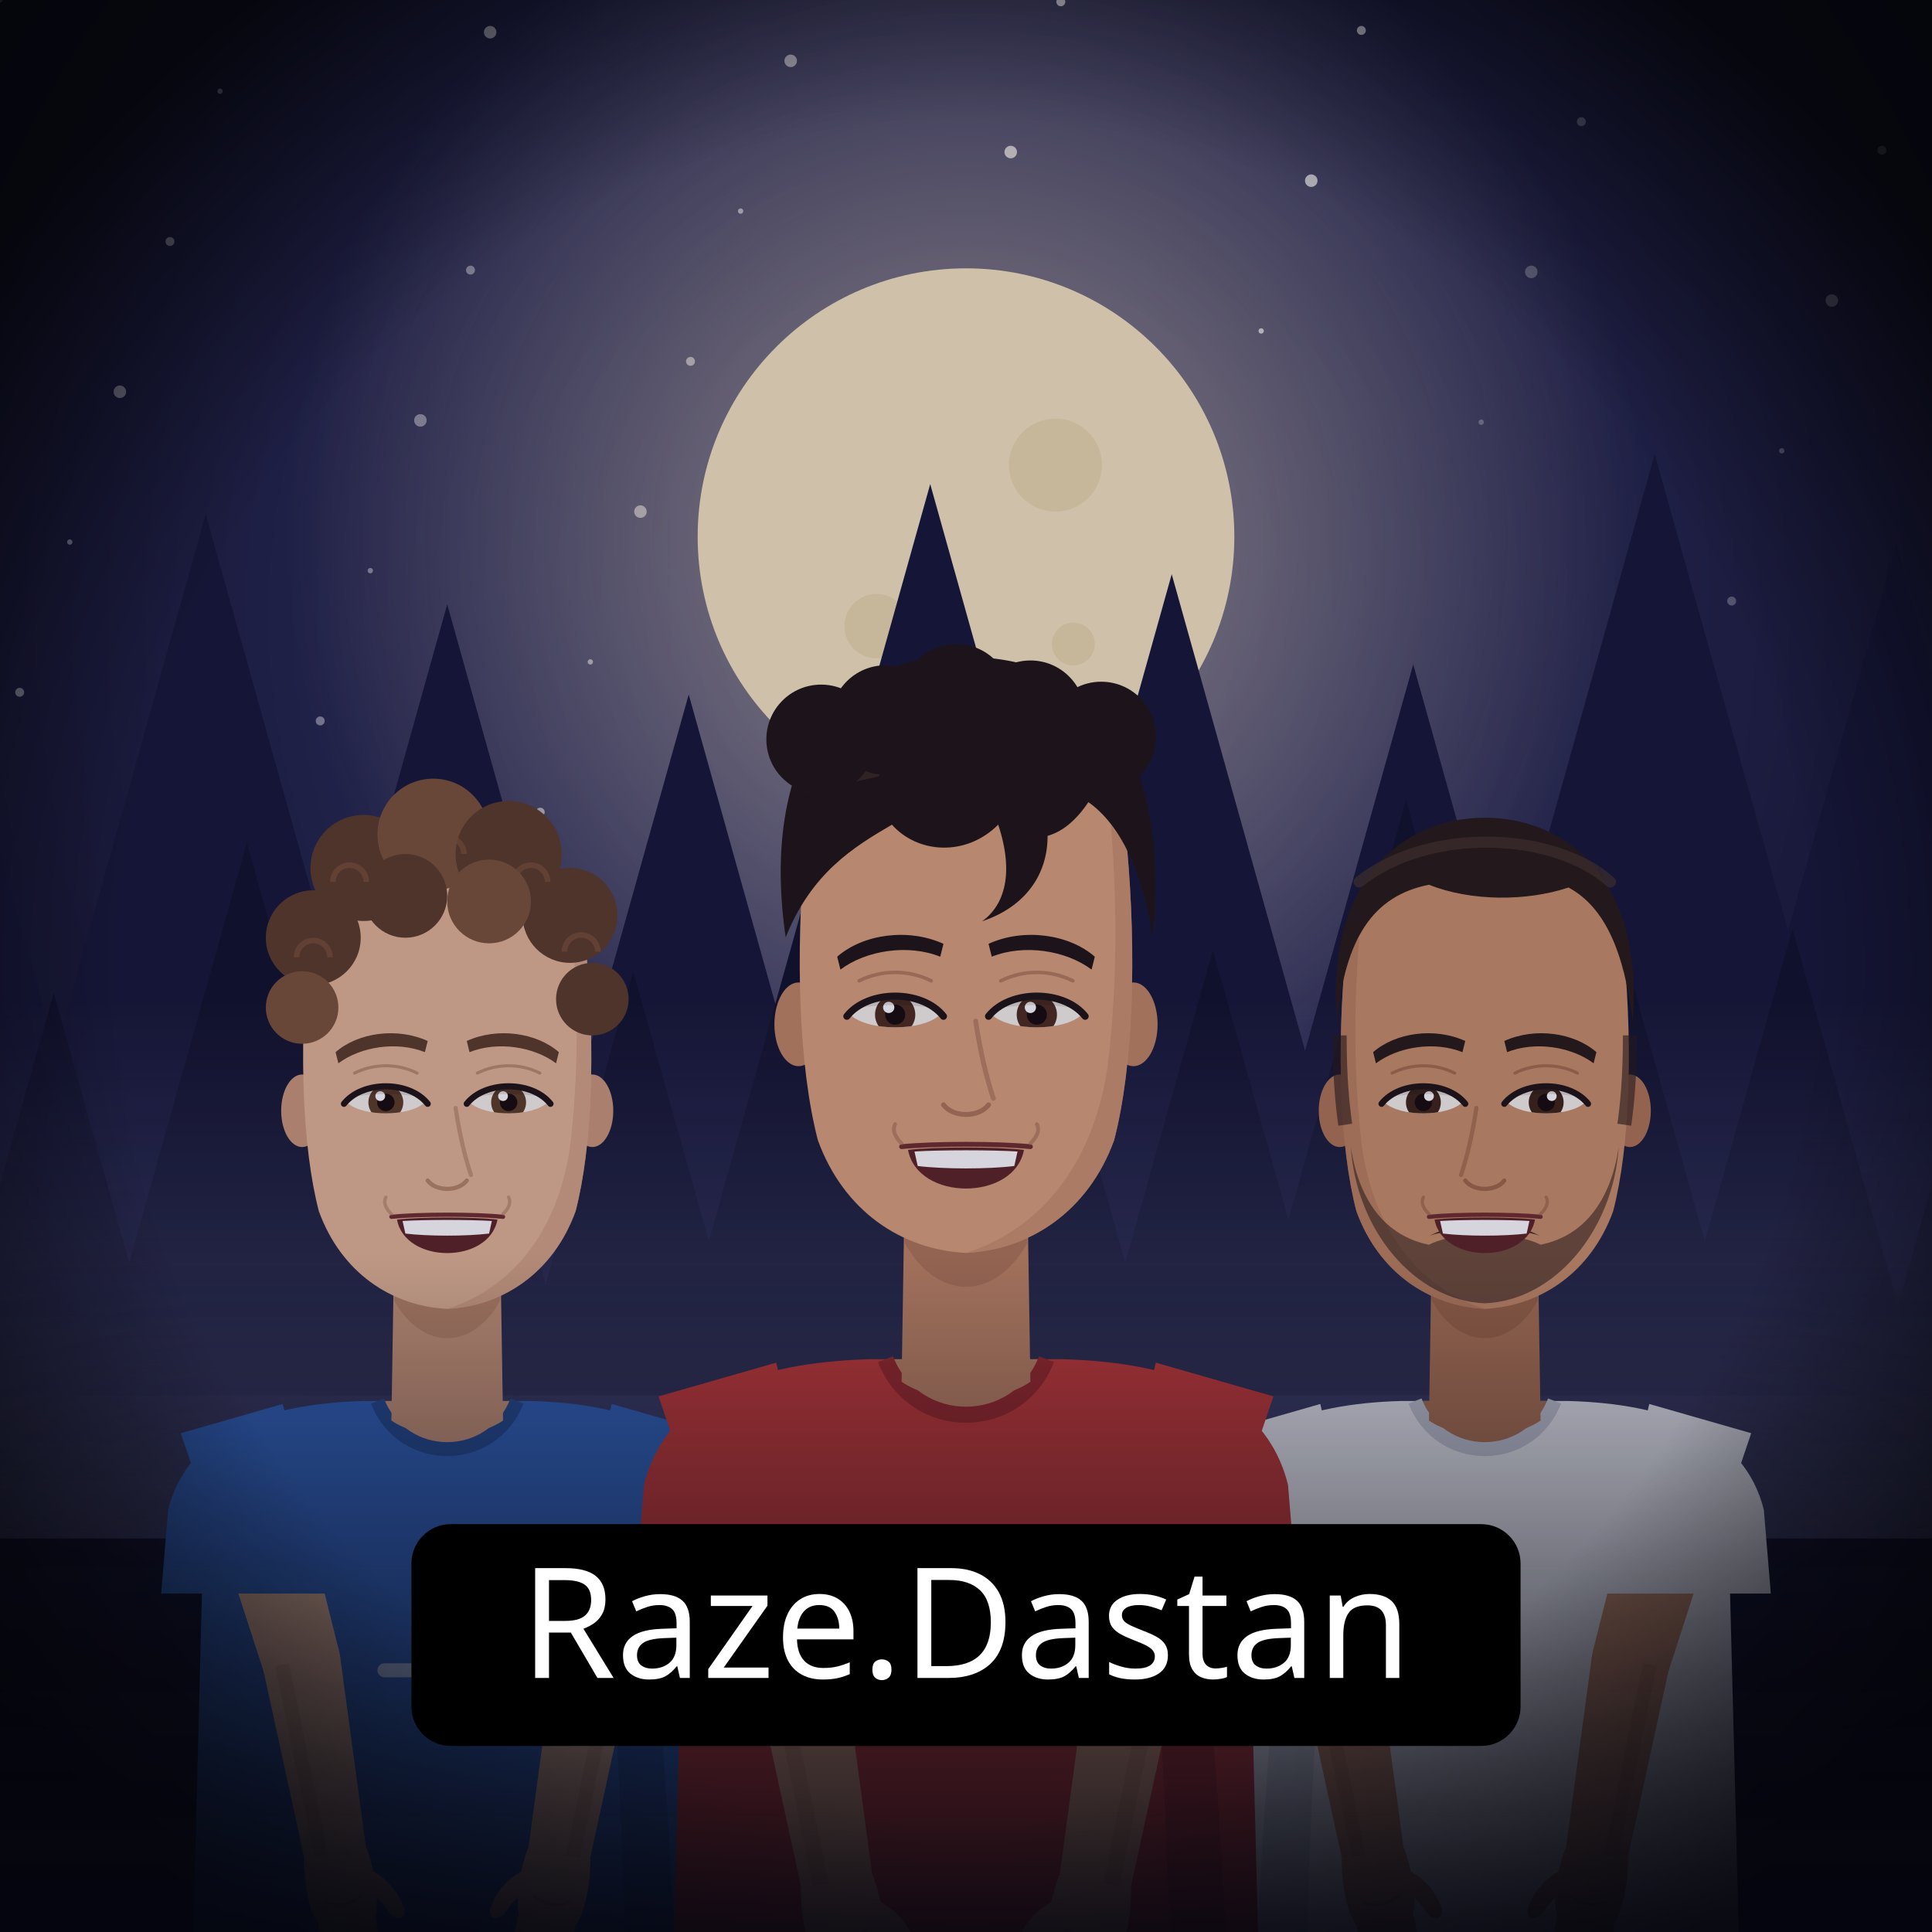
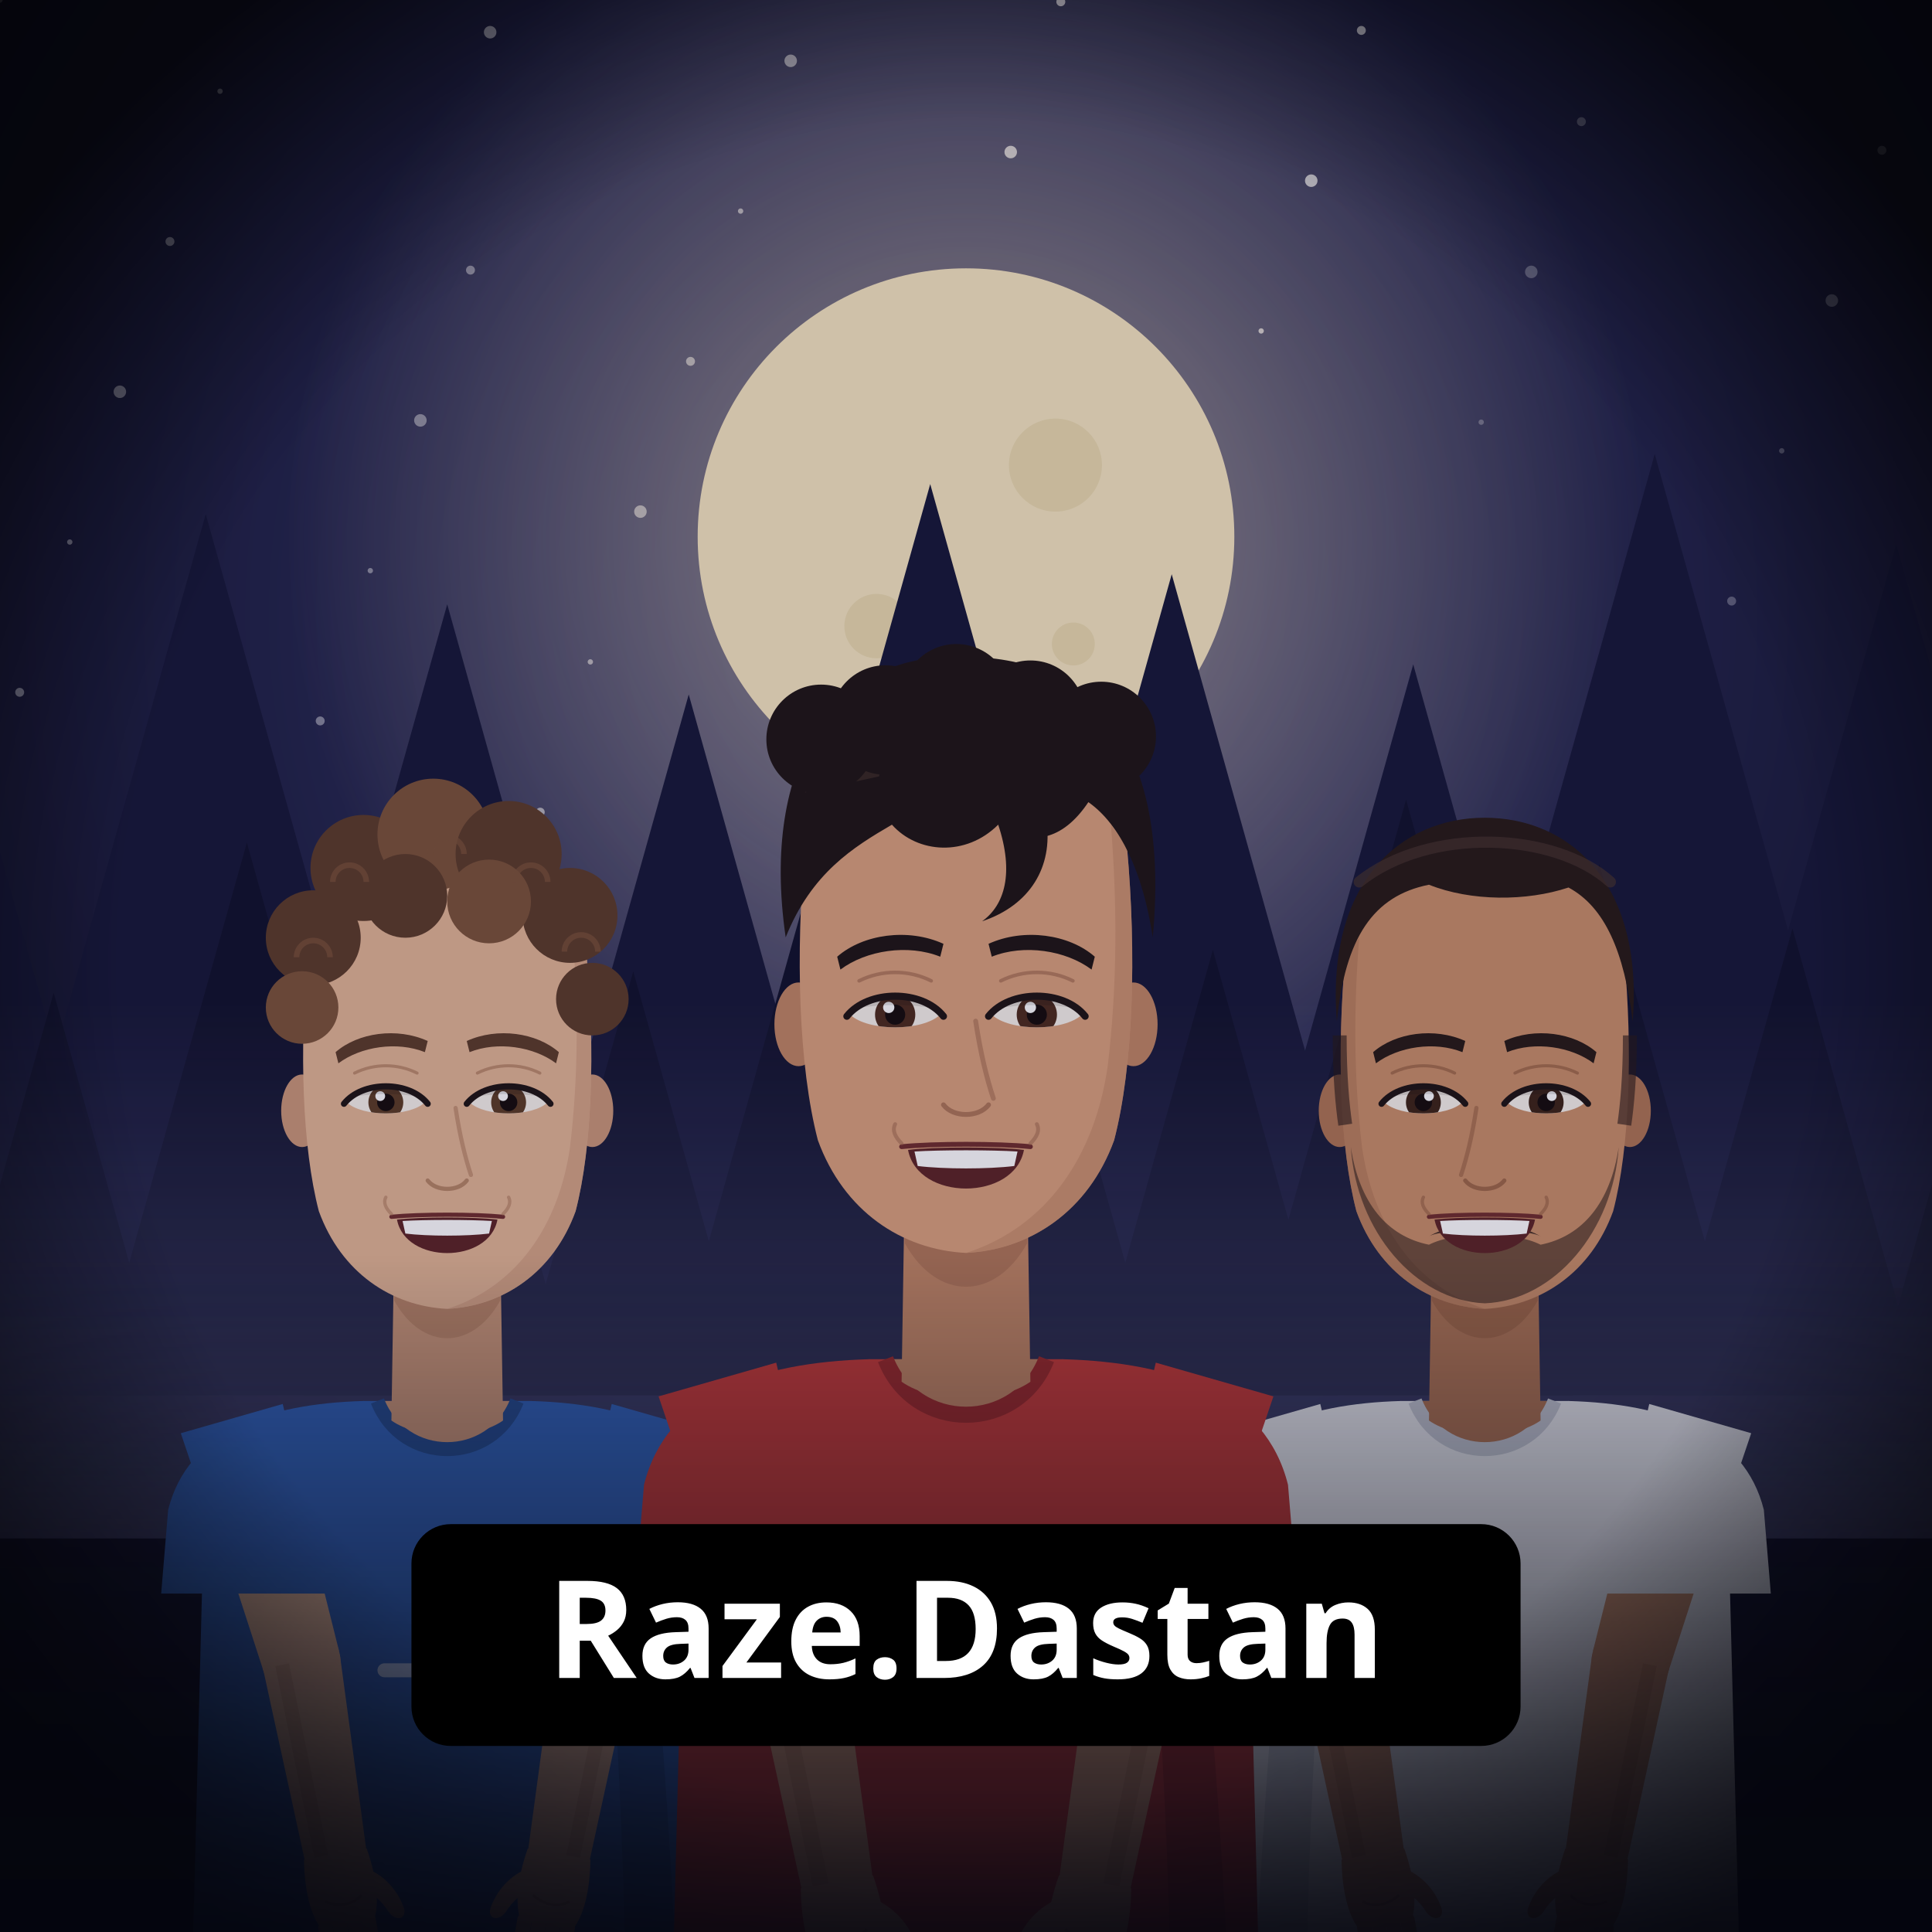
<svg xmlns="http://www.w3.org/2000/svg" viewBox="0 0 1080 1080" width="1080" height="1080">
  <defs>
    <radialGradient id="sky" cx="50%" cy="32%" r="75%">
      <stop offset="0" stop-color="#3a3f7a" />
      <stop offset="0.55" stop-color="#1b1d3e" />
      <stop offset="1" stop-color="#0a0b1a" />
    </radialGradient>
    <radialGradient id="moonGlow" cx="540" cy="300" r="380" gradientUnits="userSpaceOnUse">
      <stop offset="0" stop-color="#ffe9b0" stop-opacity="0.55" />
      <stop offset="1" stop-color="#ffe9b0" stop-opacity="0" />
    </radialGradient>
    <radialGradient id="vig" cx="50%" cy="50%" r="62%">
      <stop offset="0.7" stop-color="#000" stop-opacity="0" />
      <stop offset="1" stop-color="#000" stop-opacity="0.75" />
    </radialGradient>
    <linearGradient id="fog" x1="0" y1="0" x2="0" y2="1">
      <stop offset="0" stop-color="#8a90c8" stop-opacity="0" />
      <stop offset="1" stop-color="#8a90c8" stop-opacity="0.35" />
    </linearGradient>
    <linearGradient id="gold" x1="0" y1="0" x2="0" y2="1">
      <stop offset="0" stop-color="#ffe7a3" />
      <stop offset="1" stop-color="#d9a441" />
    </linearGradient>
    <clipPath id="circ">
      <circle cx="540" cy="540" r="540" />
    </clipPath>
  </defs>
  <rect width="1080" height="1080" fill="url(#sky)" />
  <circle cx="0" cy="0" r="1.5" fill="#fff" opacity="0.3" />
  <circle cx="263" cy="151" r="2.5" fill="#fff" opacity="0.45" />
  <circle cx="526" cy="302" r="3.5" fill="#fff" opacity="0.6" />
  <circle cx="789" cy="453" r="1.5" fill="#fff" opacity="0.75" />
  <circle cx="1052" cy="84" r="2.5" fill="#fff" opacity="0.3" />
  <circle cx="235" cy="235" r="3.5" fill="#fff" opacity="0.45" />
  <circle cx="498" cy="386" r="1.5" fill="#fff" opacity="0.6" />
  <circle cx="761" cy="17" r="2.5" fill="#fff" opacity="0.75" />
  <circle cx="1024" cy="168" r="3.5" fill="#fff" opacity="0.3" />
  <circle cx="207" cy="319" r="1.5" fill="#fff" opacity="0.45" />
  <circle cx="470" cy="470" r="2.5" fill="#fff" opacity="0.6" />
  <circle cx="733" cy="101" r="3.5" fill="#fff" opacity="0.75" />
  <circle cx="996" cy="252" r="1.5" fill="#fff" opacity="0.3" />
  <circle cx="179" cy="403" r="2.5" fill="#fff" opacity="0.45" />
  <circle cx="442" cy="34" r="3.5" fill="#fff" opacity="0.6" />
  <circle cx="705" cy="185" r="1.5" fill="#fff" opacity="0.75" />
  <circle cx="968" cy="336" r="2.5" fill="#fff" opacity="0.3" />
  <circle cx="151" cy="487" r="3.5" fill="#fff" opacity="0.45" />
  <circle cx="414" cy="118" r="1.5" fill="#fff" opacity="0.6" />
  <circle cx="677" cy="269" r="2.5" fill="#fff" opacity="0.75" />
  <circle cx="940" cy="420" r="3.5" fill="#fff" opacity="0.3" />
  <circle cx="123" cy="51" r="1.5" fill="#fff" opacity="0.45" />
  <circle cx="386" cy="202" r="2.5" fill="#fff" opacity="0.6" />
  <circle cx="649" cy="353" r="3.5" fill="#fff" opacity="0.75" />
  <circle cx="912" cy="504" r="1.5" fill="#fff" opacity="0.3" />
  <circle cx="95" cy="135" r="2.5" fill="#fff" opacity="0.45" />
  <circle cx="358" cy="286" r="3.5" fill="#fff" opacity="0.6" />
  <circle cx="621" cy="437" r="1.5" fill="#fff" opacity="0.75" />
  <circle cx="884" cy="68" r="2.5" fill="#fff" opacity="0.3" />
  <circle cx="67" cy="219" r="3.5" fill="#fff" opacity="0.45" />
  <circle cx="330" cy="370" r="1.5" fill="#fff" opacity="0.6" />
  <circle cx="593" cy="1" r="2.5" fill="#fff" opacity="0.75" />
  <circle cx="856" cy="152" r="3.5" fill="#fff" opacity="0.3" />
  <circle cx="39" cy="303" r="1.5" fill="#fff" opacity="0.45" />
  <circle cx="302" cy="454" r="2.5" fill="#fff" opacity="0.6" />
  <circle cx="565" cy="85" r="3.5" fill="#fff" opacity="0.75" />
  <circle cx="828" cy="236" r="1.5" fill="#fff" opacity="0.3" />
  <circle cx="11" cy="387" r="2.5" fill="#fff" opacity="0.45" />
  <circle cx="274" cy="18" r="3.5" fill="#fff" opacity="0.6" />
  <circle cx="537" cy="169" r="1.5" fill="#fff" opacity="0.75" />
  <circle cx="540" cy="300" r="380" fill="url(#moonGlow)" />
  <circle cx="540" cy="300" r="150" fill="#f6e7bf" />
  <circle cx="590" cy="260" r="26" fill="#e4d2a2" opacity="0.6" />
  <circle cx="490" cy="350" r="18" fill="#e4d2a2" opacity="0.6" />
  <circle cx="600" cy="360" r="12" fill="#e4d2a2" opacity="0.6" />
  <path d="M -20,405 L -108.2,720 L 68.2,720 Z" fill="#141634" />
  <path d="M 115,287.4 L -6.128,720 L 236.128,720 Z" fill="#141634" />
  <path d="M 250,337.8 L 142.984,720 L 357.016,720 Z" fill="#141634" />
  <path d="M 385,388.2 L 292.096,720 L 477.904,720 Z" fill="#141634" />
  <path d="M 520,270.6 L 394.168,720 L 645.832,720 Z" fill="#141634" />
  <path d="M 655,321 L 543.28,720 L 766.72,720 Z" fill="#141634" />
  <path d="M 790,371.4 L 692.392,720 L 887.608,720 Z" fill="#141634" />
  <path d="M 925,253.8 L 794.464,720 L 1055.536,720 Z" fill="#141634" />
  <path d="M 1060,304.2 L 943.576,720 L 1176.424,720 Z" fill="#141634" />
  <path d="M 30,555 L -33,780 L 93,780 Z" fill="#0e1028" />
  <path d="M 138,471 L 51.48,780 L 224.52,780 Z" fill="#0e1028" />
  <path d="M 246,507 L 169.56,780 L 322.44,780 Z" fill="#0e1028" />
  <path d="M 354,543 L 287.64,780 L 420.36,780 Z" fill="#0e1028" />
  <path d="M 462,459 L 372.12,780 L 551.88,780 Z" fill="#0e1028" />
  <path d="M 570,495 L 490.2,780 L 649.8,780 Z" fill="#0e1028" />
  <path d="M 678,531 L 608.28,780 L 747.72,780 Z" fill="#0e1028" />
  <path d="M 786,447 L 692.76,780 L 879.24,780 Z" fill="#0e1028" />
  <path d="M 894,483 L 810.84,780 L 977.16,780 Z" fill="#0e1028" />
  <path d="M 1002,519 L 928.92,780 L 1075.08,780 Z" fill="#0e1028" />
  <path d="M 1110,555 L 1047,780 L 1173,780 Z" fill="#0e1028" />
  <rect y="560" width="1080" height="300" fill="url(#fog)" />
  <g transform="translate(250,610) scale(0.78,0.78)">
    <g id="b-torso">
      <path d="M -175,330 C -170,265 -125,232 -60,222 L 60,222 C 125,232 170,265 175,330 L 200,1300 L -200,1300 Z" fill="#2f63b8" />
      <path d="M -46,222 C -30,262 30,262 46,222" fill="#c99676" />
      <path d="M -50,222 C -32,268 32,268 50,222" fill="none" stroke="#234c8e" stroke-width="10" />
      <path d="M 120,250 C 150,330 160,520 170,760 L 130,760 C 128,540 120,360 100,260 Z" fill="#234c8e" opacity="0.7" />
      <g transform="translate(-10,420)" opacity="0.85">
        <rect x="-40" y="-10" width="100" height="10" rx="5" fill="#fff" opacity="0.7" />
      </g>
    </g>
    <g id="b-armLu" transform="rotate(-16 -150 250)">
      <path d="M -184,240 L -116,240 L -122,415 L -178,415 Z" fill="#e2b493" />
      <path d="M -188,234 L -112,234 L -116,320 L -184,320 Z" fill="#2f63b8" />
      <path d="M -184,314 L -116,314 L -116,322 L -184,322 Z" fill="#234c8e" />
      <g id="b-armLf" transform="rotate(6 -150 415)">
        <circle cx="-150" cy="415" r="28" fill="#e2b493" />
        <path d="M -178,415 L -122,415 L -128,565 L -172,565 Z" fill="#e2b493" />
        <path d="M -164,415 L -160,565" stroke="#a3704f" stroke-width="10" opacity="0.25" />
        <g transform="translate(-150,559) scale(0.95)">
          <g>
            <path d="M -24,-4 C -28,20 -26,40 -20,50 L 20,50 C 26,40 28,20 24,-4 Z" fill="#e2b493" />
            <rect x="-22.5" y="44" width="11" height="30" rx="5.5" fill="#e2b493" />
            <rect x="-11.5" y="44" width="11" height="38" rx="5.5" fill="#e2b493" />
            <rect x="-0.5" y="44" width="11" height="38" rx="5.5" fill="#e2b493" />
            <rect x="10.5" y="44" width="11" height="30" rx="5.5" fill="#e2b493" />
            <path d="M 20,10 C 34,18 42,32 44,46 C 44,54 36,54 32,46 C 28,36 22,30 16,26 Z" fill="#e2b493" />
            <path d="M -14,30 C -4,36 6,36 14,30" stroke="#a3704f" stroke-width="2" fill="none" opacity="0.5" />
          </g>
        </g>
      </g>
    </g>
    <g id="b-armRu" transform="rotate(16 150 250)">
      <path d="M 116,240 L 184,240 L 178,415 L 122,415 Z" fill="#e2b493" />
      <path d="M 112,234 L 188,234 L 184,320 L 116,320 Z" fill="#2f63b8" />
      <path d="M 116,314 L 184,314 L 184,322 L 116,322 Z" fill="#234c8e" />
      <g id="b-armRf" transform="rotate(-6 150 415)">
        <circle cx="150" cy="415" r="28" fill="#e2b493" />
        <path d="M 122,415 L 178,415 L 172,565 L 128,565 Z" fill="#e2b493" />
        <path d="M 164,415 L 160,565" stroke="#a3704f" stroke-width="10" opacity="0.25" />
        <g transform="translate(150,559) scale(0.95)">
          <g>
            <path d="M -24,-4 C -28,20 -26,40 -20,50 L 20,50 C 26,40 28,20 24,-4 Z" fill="#e2b493" />
            <rect x="-22.5" y="44" width="11" height="30" rx="5.5" fill="#e2b493" />
            <rect x="-11.5" y="44" width="11" height="38" rx="5.5" fill="#e2b493" />
            <rect x="-0.5" y="44" width="11" height="38" rx="5.5" fill="#e2b493" />
            <rect x="10.5" y="44" width="11" height="30" rx="5.5" fill="#e2b493" />
            <path d="M -20,10 C -34,18 -42,32 -44,46 C -44,54 -36,54 -32,46 C -28,36 -22,30 -16,26 Z" fill="#e2b493" />
            <path d="M -14,30 C -4,36 6,36 14,30" stroke="#a3704f" stroke-width="2" fill="none" opacity="0.5" />
          </g>
        </g>
      </g>
    </g>
    <g id="b-head">
      <path d="M -38,110 L -40,236 C -20,250 20,250 40,236 L 38,110 Z" fill="#c99676" />
      <path d="M -38,126 C -18,164 18,164 38,126 L 38,150 C 18,186 -18,186 -38,150 Z" fill="#a3704f" opacity="0.45" />
      <ellipse cx="-104" cy="14" rx="15" ry="26" fill="#c99676" />
      <ellipse cx="104" cy="14" rx="15" ry="26" fill="#c99676" />
      <path d="M -100,-96 C -106,-30 -104,40 -92,86 C -76,130 -40,154 0,156 C 40,154 76,130 92,86 C 104,40 106,-30 100,-96 C 94,-158 50,-180 0,-180 C -50,-180 -94,-158 -100,-96 Z" fill="#e2b493" />
      <path d="M 100,-96 C 106,-30 104,40 92,86 C 76,130 40,154 0,156 C 50,140 80,96 88,40 C 94,-10 94,-60 90,-110 Z" fill="#c99676" opacity="0.55" />
      <g id="b-face">
        <g transform="translate(-44,8)">
          <g id="b-eyeL">
            <clipPath id="b-eyeL-clip">
              <path d="M -28,0 C -16.8,-14.7 16.8,-14.7 28,0 C 16.8,10.5 -16.8,10.5 -28,0 Z" />
            </clipPath>
            <path d="M -28,0 C -16.8,-14.7 16.8,-14.7 28,0 C 16.8,10.5 -16.8,10.5 -28,0 Z" fill="#f7f1ea" />
            <g clip-path="url(#b-eyeL-clip)">
              <g id="b-eyeL-iris">
                <circle r="12.5" fill="#5a3a22" />
                <circle r="6.25" fill="#120a07" />
                <circle cx="-4" cy="-4.5" r="3.5" fill="#fff" />
              </g>
              <path d="M -28,-14 L 28,-14 L 28,-2.8 C 14,-7 -14,-7 -28,-2.8 Z" fill="#000" opacity="0.12" />
              <path id="b-eyeL-cheek" d="M -28,22.4 C -14,12.6 14,12.6 28,22.4 Z" fill="#e2b493" />
            </g>
            <path d="M -30,1 C -16.8,-15.68 16.8,-15.68 30,1" fill="none" stroke="#1b1210" stroke-width="4.4" stroke-linecap="round" />
          </g>
          <path d="M -22.4,-21 C -8.4,-28 8.4,-28 22.4,-21" fill="none" stroke="#a3704f" stroke-width="2.2" opacity="0.6" stroke-linecap="round" />
        </g>
        <g transform="translate(44,8)">
          <g id="b-eyeR">
            <clipPath id="b-eyeR-clip">
              <path d="M -28,0 C -16.8,-14.7 16.8,-14.7 28,0 C 16.8,10.5 -16.8,10.5 -28,0 Z" />
            </clipPath>
            <path d="M -28,0 C -16.8,-14.7 16.8,-14.7 28,0 C 16.8,10.5 -16.8,10.5 -28,0 Z" fill="#f7f1ea" />
            <g clip-path="url(#b-eyeR-clip)">
              <g id="b-eyeR-iris">
                <circle r="12.5" fill="#5a3a22" />
                <circle r="6.25" fill="#120a07" />
                <circle cx="-4" cy="-4.5" r="3.5" fill="#fff" />
              </g>
              <path d="M -28,-14 L 28,-14 L 28,-2.8 C 14,-7 -14,-7 -28,-2.8 Z" fill="#000" opacity="0.12" />
              <path id="b-eyeR-cheek" d="M -28,22.4 C -14,12.6 14,12.6 28,22.4 Z" fill="#e2b493" />
            </g>
            <path d="M -30,1 C -16.8,-15.68 16.8,-15.68 30,1" fill="none" stroke="#1b1210" stroke-width="4.4" stroke-linecap="round" />
          </g>
          <path d="M -22.4,-21 C -8.4,-28 8.4,-28 22.4,-21" fill="none" stroke="#a3704f" stroke-width="2.2" opacity="0.6" stroke-linecap="round" />
        </g>
        <path id="b-browL" d="M -80,-28 C -64,-42 -36,-46 -14,-36 L -16,-28 C -36,-36 -62,-32 -78,-20 Z" fill="#5a3a26" />
        <path id="b-browR" d="M 80,-28 C 64,-42 36,-46 14,-36 L 16,-28 C 36,-36 62,-32 78,-20 Z" fill="#5a3a26" />
        <path d="M 6,12 C 9,32 13,48 17,60" fill="none" stroke="#a3704f" stroke-width="3" stroke-linecap="round" opacity="0.5" />
        <path d="M -14,64 C -8,72 8,72 14,64" fill="none" stroke="#a3704f" stroke-width="3" stroke-linecap="round" opacity="0.7" />
        <path d="M -36,92 C -20,90 20,90 36,92 C 30,124 -30,124 -36,92 Z" fill="#5a2222" />
        <path d="M -32,93 C -16,92 16,92 32,93 L 30,102 C 14,104 -14,104 -30,102 Z" fill="#fff" />
        <path d="M -40,90 C -20,88 20,88 40,90" fill="none" stroke="#6e2c2a" stroke-width="3" stroke-linecap="round" />
        <path d="M -40,88 C -44,84 -46,80 -44,76 M 40,88 C 44,84 46,80 44,76" stroke="#a3704f" stroke-width="2.4" fill="none" opacity="0.5" stroke-linecap="round" />
      </g>
      <g id="b-hairF">
        <circle cx="-96" cy="-110" r="34" fill="#5a3a26" />
        <circle cx="-60" cy="-160" r="38" fill="#5a3a26" />
        <circle cx="-10" cy="-184" r="40" fill="#7a5236" />
        <circle cx="44" cy="-170" r="38" fill="#5a3a26" />
        <circle cx="88" cy="-126" r="34" fill="#5a3a26" />
        <circle cx="-104" cy="-60" r="26" fill="#7a5236" />
        <circle cx="104" cy="-66" r="26" fill="#5a3a26" />
        <circle cx="-30" cy="-140" r="30" fill="#5a3a26" />
        <circle cx="30" cy="-136" r="30" fill="#7a5236" />
        <path d="M -82,-150 a 12,12 0 1,1 24,0" stroke="#7a5236" stroke-width="4" fill="none" opacity="0.7" />
        <path d="M -12,-170 a 12,12 0 1,1 24,0" stroke="#7a5236" stroke-width="4" fill="none" opacity="0.7" />
        <path d="M 48,-150 a 12,12 0 1,1 24,0" stroke="#7a5236" stroke-width="4" fill="none" opacity="0.7" />
        <path d="M -108,-96 a 12,12 0 1,1 24,0" stroke="#7a5236" stroke-width="4" fill="none" opacity="0.7" />
        <path d="M 84,-100 a 12,12 0 1,1 24,0" stroke="#7a5236" stroke-width="4" fill="none" opacity="0.7" />
      </g>
    </g>
    <path d="M -60,222 C -130,224 -186,244 -200,300 L -205,360 L -60,360 Z" fill="#2f63b8" />
    <path d="M 60,222 C 130,224 186,244 200,300 L 205,360 L 60,360 Z" fill="#2f63b8" />
  </g>
  <g transform="translate(830,610) scale(-0.78,0.78)">
    <g id="w-torso">
      <path d="M -175,330 C -170,265 -125,232 -60,222 L 60,222 C 125,232 170,265 175,330 L 200,1300 L -200,1300 Z" fill="#eceef2" />
      <path d="M -46,222 C -30,262 30,262 46,222" fill="#ad7452" />
      <path d="M -50,222 C -32,268 32,268 50,222" fill="none" stroke="#c6cbd4" stroke-width="10" />
      <path d="M 120,250 C 150,330 160,520 170,760 L 130,760 C 128,540 120,360 100,260 Z" fill="#c6cbd4" opacity="0.7" />
    </g>
    <g id="w-armLu" transform="rotate(-16 -150 250)">
      <path d="M -184,240 L -116,240 L -122,415 L -178,415 Z" fill="#c88d66" />
      <path d="M -188,234 L -112,234 L -116,320 L -184,320 Z" fill="#eceef2" />
      <path d="M -184,314 L -116,314 L -116,322 L -184,322 Z" fill="#c6cbd4" />
      <g id="w-armLf" transform="rotate(6 -150 415)">
        <circle cx="-150" cy="415" r="28" fill="#c88d66" />
        <path d="M -178,415 L -122,415 L -128,565 L -172,565 Z" fill="#c88d66" />
        <path d="M -164,415 L -160,565" stroke="#8a5638" stroke-width="10" opacity="0.25" />
        <g transform="translate(-150,559) scale(0.95)">
          <g>
            <path d="M -24,-4 C -28,20 -26,40 -20,50 L 20,50 C 26,40 28,20 24,-4 Z" fill="#c88d66" />
            <rect x="-22.5" y="44" width="11" height="30" rx="5.5" fill="#c88d66" />
            <rect x="-11.5" y="44" width="11" height="38" rx="5.5" fill="#c88d66" />
            <rect x="-0.5" y="44" width="11" height="38" rx="5.5" fill="#c88d66" />
            <rect x="10.5" y="44" width="11" height="30" rx="5.5" fill="#c88d66" />
            <path d="M 20,10 C 34,18 42,32 44,46 C 44,54 36,54 32,46 C 28,36 22,30 16,26 Z" fill="#c88d66" />
            <path d="M -14,30 C -4,36 6,36 14,30" stroke="#8a5638" stroke-width="2" fill="none" opacity="0.5" />
          </g>
        </g>
      </g>
    </g>
    <g id="w-armRu" transform="rotate(16 150 250)">
      <path d="M 116,240 L 184,240 L 178,415 L 122,415 Z" fill="#c88d66" />
      <path d="M 112,234 L 188,234 L 184,320 L 116,320 Z" fill="#eceef2" />
      <path d="M 116,314 L 184,314 L 184,322 L 116,322 Z" fill="#c6cbd4" />
      <g id="w-armRf" transform="rotate(-6 150 415)">
        <circle cx="150" cy="415" r="28" fill="#c88d66" />
        <path d="M 122,415 L 178,415 L 172,565 L 128,565 Z" fill="#c88d66" />
        <path d="M 164,415 L 160,565" stroke="#8a5638" stroke-width="10" opacity="0.25" />
        <g transform="translate(150,559) scale(0.95)">
          <g>
            <path d="M -24,-4 C -28,20 -26,40 -20,50 L 20,50 C 26,40 28,20 24,-4 Z" fill="#c88d66" />
            <rect x="-22.5" y="44" width="11" height="30" rx="5.5" fill="#c88d66" />
            <rect x="-11.5" y="44" width="11" height="38" rx="5.5" fill="#c88d66" />
            <rect x="-0.5" y="44" width="11" height="38" rx="5.5" fill="#c88d66" />
            <rect x="10.5" y="44" width="11" height="30" rx="5.5" fill="#c88d66" />
            <path d="M -20,10 C -34,18 -42,32 -44,46 C -44,54 -36,54 -32,46 C -28,36 -22,30 -16,26 Z" fill="#c88d66" />
            <path d="M -14,30 C -4,36 6,36 14,30" stroke="#8a5638" stroke-width="2" fill="none" opacity="0.5" />
          </g>
        </g>
      </g>
    </g>
    <g id="w-head">
      <path d="M -38,110 L -40,236 C -20,250 20,250 40,236 L 38,110 Z" fill="#ad7452" />
      <path d="M -38,126 C -18,164 18,164 38,126 L 38,150 C 18,186 -18,186 -38,150 Z" fill="#8a5638" opacity="0.45" />
      <ellipse cx="-104" cy="14" rx="15" ry="26" fill="#ad7452" />
      <ellipse cx="104" cy="14" rx="15" ry="26" fill="#ad7452" />
      <path d="M -100,-96 C -106,-30 -104,40 -92,86 C -76,130 -40,154 0,156 C 40,154 76,130 92,86 C 104,40 106,-30 100,-96 C 94,-158 50,-180 0,-180 C -50,-180 -94,-158 -100,-96 Z" fill="#c88d66" />
      <path d="M 100,-96 C 106,-30 104,40 92,86 C 76,130 40,154 0,156 C 50,140 80,96 88,40 C 94,-10 94,-60 90,-110 Z" fill="#ad7452" opacity="0.55" />
      <path d="M -96,40 C -92,100 -50,150 0,152 C 50,150 92,100 96,40 C 90,80 70,104 40,110 C 20,100 -20,100 -40,110 C -70,104 -90,80 -96,40 Z" fill="#241812" opacity="0.55" />
      <path d="M -40,104 C -20,92 20,92 40,104 C 30,98 -30,98 -40,104 Z" fill="#241812" opacity="0.8" />
      <g id="w-face">
        <g transform="translate(-44,8)">
          <g id="w-eyeL">
            <clipPath id="w-eyeL-clip">
              <path d="M -28,0 C -16.8,-14.7 16.8,-14.7 28,0 C 16.8,10.5 -16.8,10.5 -28,0 Z" />
            </clipPath>
            <path d="M -28,0 C -16.8,-14.7 16.8,-14.7 28,0 C 16.8,10.5 -16.8,10.5 -28,0 Z" fill="#f7f1ea" />
            <g clip-path="url(#w-eyeL-clip)">
              <g id="w-eyeL-iris">
                <circle r="12.5" fill="#3a2214" />
                <circle r="6.25" fill="#120a07" />
                <circle cx="-4" cy="-4.5" r="3.5" fill="#fff" />
              </g>
              <path d="M -28,-14 L 28,-14 L 28,-2.8 C 14,-7 -14,-7 -28,-2.8 Z" fill="#000" opacity="0.12" />
              <path id="w-eyeL-cheek" d="M -28,22.4 C -14,12.6 14,12.6 28,22.4 Z" fill="#c88d66" />
            </g>
            <path d="M -30,1 C -16.8,-15.68 16.8,-15.68 30,1" fill="none" stroke="#1b1210" stroke-width="4.4" stroke-linecap="round" />
          </g>
          <path d="M -22.4,-21 C -8.4,-28 8.4,-28 22.4,-21" fill="none" stroke="#8a5638" stroke-width="2.2" opacity="0.6" stroke-linecap="round" />
        </g>
        <g transform="translate(44,8)">
          <g id="w-eyeR">
            <clipPath id="w-eyeR-clip">
              <path d="M -28,0 C -16.8,-14.7 16.8,-14.7 28,0 C 16.8,10.5 -16.8,10.5 -28,0 Z" />
            </clipPath>
            <path d="M -28,0 C -16.8,-14.7 16.8,-14.7 28,0 C 16.8,10.5 -16.8,10.5 -28,0 Z" fill="#f7f1ea" />
            <g clip-path="url(#w-eyeR-clip)">
              <g id="w-eyeR-iris">
                <circle r="12.5" fill="#3a2214" />
                <circle r="6.25" fill="#120a07" />
                <circle cx="-4" cy="-4.5" r="3.5" fill="#fff" />
              </g>
              <path d="M -28,-14 L 28,-14 L 28,-2.8 C 14,-7 -14,-7 -28,-2.8 Z" fill="#000" opacity="0.12" />
              <path id="w-eyeR-cheek" d="M -28,22.4 C -14,12.6 14,12.6 28,22.4 Z" fill="#c88d66" />
            </g>
            <path d="M -30,1 C -16.8,-15.68 16.8,-15.68 30,1" fill="none" stroke="#1b1210" stroke-width="4.4" stroke-linecap="round" />
          </g>
          <path d="M -22.4,-21 C -8.4,-28 8.4,-28 22.4,-21" fill="none" stroke="#8a5638" stroke-width="2.2" opacity="0.6" stroke-linecap="round" />
        </g>
        <path id="w-browL" d="M -80,-28 C -64,-42 -36,-46 -14,-36 L -16,-28 C -36,-36 -62,-32 -78,-20 Z" fill="#241812" />
        <path id="w-browR" d="M 80,-28 C 64,-42 36,-46 14,-36 L 16,-28 C 36,-36 62,-32 78,-20 Z" fill="#241812" />
        <path d="M 6,12 C 9,32 13,48 17,60" fill="none" stroke="#8a5638" stroke-width="3" stroke-linecap="round" opacity="0.5" />
        <path d="M -14,64 C -8,72 8,72 14,64" fill="none" stroke="#8a5638" stroke-width="3" stroke-linecap="round" opacity="0.7" />
        <path d="M -36,92 C -20,90 20,90 36,92 C 30,124 -30,124 -36,92 Z" fill="#5a2222" />
        <path d="M -32,93 C -16,92 16,92 32,93 L 30,102 C 14,104 -14,104 -30,102 Z" fill="#fff" />
        <path d="M -40,90 C -20,88 20,88 40,90" fill="none" stroke="#6e2c2a" stroke-width="3" stroke-linecap="round" />
        <path d="M -40,88 C -44,84 -46,80 -44,76 M 40,88 C 44,84 46,80 44,76" stroke="#8a5638" stroke-width="2.4" fill="none" opacity="0.5" stroke-linecap="round" />
      </g>
      <g id="w-hairF">
        <path d="M -106,-50 C -114,-150 -60,-196 0,-196 C 60,-196 114,-150 106,-50 C 100,-110 80,-140 40,-148 C 10,-136 -30,-136 -60,-146 C -86,-132 -100,-100 -106,-50 Z" fill="#241812" />
        <path d="M -90,-150 C -50,-186 40,-190 90,-150" stroke="#43302a" stroke-width="8" fill="none" opacity="0.7" stroke-linecap="round" />
        <path d="M -104,-40 C -104,-10 -102,10 -100,24 M 104,-40 C 104,-10 102,10 100,24" stroke="#241812" stroke-width="10" opacity="0.6" />
      </g>
    </g>
    <path d="M -60,222 C -130,224 -186,244 -200,300 L -205,360 L -60,360 Z" fill="#eceef2" />
    <path d="M 60,222 C 130,224 186,244 200,300 L 205,360 L 60,360 Z" fill="#eceef2" />
  </g>
  <g transform="translate(540,560) scale(0.9,0.9)">
    <g id="r-torso">
      <path d="M -175,330 C -170,265 -125,232 -60,222 L 60,222 C 125,232 170,265 175,330 L 200,1300 L -200,1300 Z" fill="#c43a36" />
      <path d="M -46,222 C -30,262 30,262 46,222" fill="#c08562" />
      <path d="M -50,222 C -32,268 32,268 50,222" fill="none" stroke="#9a2a28" stroke-width="10" />
      <path d="M 120,250 C 150,330 160,520 170,760 L 130,760 C 128,540 120,360 100,260 Z" fill="#9a2a28" opacity="0.7" />
    </g>
    <g id="r-armLu" transform="rotate(-16 -150 250)">
      <path d="M -184,240 L -116,240 L -122,415 L -178,415 Z" fill="#d9a07a" />
      <path d="M -188,234 L -112,234 L -116,320 L -184,320 Z" fill="#c43a36" />
      <path d="M -184,314 L -116,314 L -116,322 L -184,322 Z" fill="#9a2a28" />
      <g id="r-armLf" transform="rotate(6 -150 415)">
        <circle cx="-150" cy="415" r="28" fill="#d9a07a" />
        <path d="M -178,415 L -122,415 L -128,565 L -172,565 Z" fill="#d9a07a" />
        <path d="M -164,415 L -160,565" stroke="#9a6246" stroke-width="10" opacity="0.25" />
        <g transform="translate(-150,559) scale(0.95)">
          <g>
            <path d="M -24,-4 C -28,20 -26,40 -20,50 L 20,50 C 26,40 28,20 24,-4 Z" fill="#d9a07a" />
            <rect x="-22.5" y="44" width="11" height="30" rx="5.5" fill="#d9a07a" />
            <rect x="-11.5" y="44" width="11" height="38" rx="5.5" fill="#d9a07a" />
            <rect x="-0.5" y="44" width="11" height="38" rx="5.5" fill="#d9a07a" />
            <rect x="10.5" y="44" width="11" height="30" rx="5.5" fill="#d9a07a" />
            <path d="M 20,10 C 34,18 42,32 44,46 C 44,54 36,54 32,46 C 28,36 22,30 16,26 Z" fill="#d9a07a" />
            <path d="M -14,30 C -4,36 6,36 14,30" stroke="#9a6246" stroke-width="2" fill="none" opacity="0.5" />
          </g>
        </g>
      </g>
    </g>
    <g id="r-armRu" transform="rotate(16 150 250)">
      <path d="M 116,240 L 184,240 L 178,415 L 122,415 Z" fill="#d9a07a" />
      <path d="M 112,234 L 188,234 L 184,320 L 116,320 Z" fill="#c43a36" />
      <path d="M 116,314 L 184,314 L 184,322 L 116,322 Z" fill="#9a2a28" />
      <g id="r-armRf" transform="rotate(-6 150 415)">
        <circle cx="150" cy="415" r="28" fill="#d9a07a" />
        <path d="M 122,415 L 178,415 L 172,565 L 128,565 Z" fill="#d9a07a" />
        <path d="M 164,415 L 160,565" stroke="#9a6246" stroke-width="10" opacity="0.25" />
        <g transform="translate(150,559) scale(0.95)">
          <g>
            <path d="M -24,-4 C -28,20 -26,40 -20,50 L 20,50 C 26,40 28,20 24,-4 Z" fill="#d9a07a" />
            <rect x="-22.5" y="44" width="11" height="30" rx="5.5" fill="#d9a07a" />
            <rect x="-11.5" y="44" width="11" height="38" rx="5.5" fill="#d9a07a" />
            <rect x="-0.5" y="44" width="11" height="38" rx="5.5" fill="#d9a07a" />
            <rect x="10.5" y="44" width="11" height="30" rx="5.5" fill="#d9a07a" />
            <path d="M -20,10 C -34,18 -42,32 -44,46 C -44,54 -36,54 -32,46 C -28,36 -22,30 -16,26 Z" fill="#d9a07a" />
            <path d="M -14,30 C -4,36 6,36 14,30" stroke="#9a6246" stroke-width="2" fill="none" opacity="0.5" />
          </g>
        </g>
      </g>
    </g>
    <g id="r-head">
      <path d="M -38,110 L -40,236 C -20,250 20,250 40,236 L 38,110 Z" fill="#c08562" />
      <path d="M -38,126 C -18,164 18,164 38,126 L 38,150 C 18,186 -18,186 -38,150 Z" fill="#9a6246" opacity="0.45" />
      <ellipse cx="-104" cy="14" rx="15" ry="26" fill="#c08562" />
      <ellipse cx="104" cy="14" rx="15" ry="26" fill="#c08562" />
      <path d="M -100,-96 C -106,-30 -104,40 -92,86 C -76,130 -40,154 0,156 C 40,154 76,130 92,86 C 104,40 106,-30 100,-96 C 94,-158 50,-180 0,-180 C -50,-180 -94,-158 -100,-96 Z" fill="#d9a07a" />
      <path d="M 100,-96 C 106,-30 104,40 92,86 C 76,130 40,154 0,156 C 50,140 80,96 88,40 C 94,-10 94,-60 90,-110 Z" fill="#c08562" opacity="0.55" />
      <g id="r-face">
        <g transform="translate(-44,8)">
          <g id="r-eyeL">
            <clipPath id="r-eyeL-clip">
              <path d="M -28,0 C -16.8,-14.7 16.8,-14.7 28,0 C 16.8,10.5 -16.8,10.5 -28,0 Z" />
            </clipPath>
            <path d="M -28,0 C -16.8,-14.7 16.8,-14.7 28,0 C 16.8,10.5 -16.8,10.5 -28,0 Z" fill="#f7f1ea" />
            <g clip-path="url(#r-eyeL-clip)">
              <g id="r-eyeL-iris">
                <circle r="12.5" fill="#4a2a1a" />
                <circle r="6.25" fill="#120a07" />
                <circle cx="-4" cy="-4.5" r="3.5" fill="#fff" />
              </g>
              <path d="M -28,-14 L 28,-14 L 28,-2.8 C 14,-7 -14,-7 -28,-2.8 Z" fill="#000" opacity="0.12" />
              <path id="r-eyeL-cheek" d="M -28,22.4 C -14,12.6 14,12.6 28,22.4 Z" fill="#d9a07a" />
            </g>
            <path d="M -30,1 C -16.8,-15.68 16.8,-15.68 30,1" fill="none" stroke="#1b1210" stroke-width="4.4" stroke-linecap="round" />
          </g>
          <path d="M -22.4,-21 C -8.4,-28 8.4,-28 22.4,-21" fill="none" stroke="#9a6246" stroke-width="2.2" opacity="0.6" stroke-linecap="round" />
        </g>
        <g transform="translate(44,8)">
          <g id="r-eyeR">
            <clipPath id="r-eyeR-clip">
              <path d="M -28,0 C -16.8,-14.7 16.8,-14.7 28,0 C 16.8,10.5 -16.8,10.5 -28,0 Z" />
            </clipPath>
            <path d="M -28,0 C -16.8,-14.7 16.8,-14.7 28,0 C 16.8,10.5 -16.8,10.5 -28,0 Z" fill="#f7f1ea" />
            <g clip-path="url(#r-eyeR-clip)">
              <g id="r-eyeR-iris">
                <circle r="12.5" fill="#4a2a1a" />
                <circle r="6.25" fill="#120a07" />
                <circle cx="-4" cy="-4.5" r="3.5" fill="#fff" />
              </g>
              <path d="M -28,-14 L 28,-14 L 28,-2.8 C 14,-7 -14,-7 -28,-2.8 Z" fill="#000" opacity="0.12" />
              <path id="r-eyeR-cheek" d="M -28,22.4 C -14,12.6 14,12.6 28,22.4 Z" fill="#d9a07a" />
            </g>
            <path d="M -30,1 C -16.8,-15.68 16.8,-15.68 30,1" fill="none" stroke="#1b1210" stroke-width="4.4" stroke-linecap="round" />
          </g>
          <path d="M -22.4,-21 C -8.4,-28 8.4,-28 22.4,-21" fill="none" stroke="#9a6246" stroke-width="2.2" opacity="0.6" stroke-linecap="round" />
        </g>
        <path id="r-browL" d="M -80,-28 C -64,-42 -36,-46 -14,-36 L -16,-28 C -36,-36 -62,-32 -78,-20 Z" fill="#1c1411" />
        <path id="r-browR" d="M 80,-28 C 64,-42 36,-46 14,-36 L 16,-28 C 36,-36 62,-32 78,-20 Z" fill="#1c1411" />
        <path d="M 6,12 C 9,32 13,48 17,60" fill="none" stroke="#9a6246" stroke-width="3" stroke-linecap="round" opacity="0.5" />
        <path d="M -14,64 C -8,72 8,72 14,64" fill="none" stroke="#9a6246" stroke-width="3" stroke-linecap="round" opacity="0.7" />
        <path d="M -36,92 C -20,90 20,90 36,92 C 30,124 -30,124 -36,92 Z" fill="#5a2222" />
        <path d="M -32,93 C -16,92 16,92 32,93 L 30,102 C 14,104 -14,104 -30,102 Z" fill="#fff" />
        <path d="M -40,90 C -20,88 20,88 40,90" fill="none" stroke="#6e2c2a" stroke-width="3" stroke-linecap="round" />
        <path d="M -40,88 C -44,84 -46,80 -44,76 M 40,88 C 44,84 46,80 44,76" stroke="#9a6246" stroke-width="2.4" fill="none" opacity="0.5" stroke-linecap="round" />
      </g>
      <g id="r-hairF">
        <path d="M -112,-40 C -128,-150 -80,-214 -10,-214 C 70,-218 128,-170 116,-40 C 110,-80 96,-110 76,-124 C 60,-100 40,-96 20,-110 C 0,-90 -30,-92 -46,-110 C -70,-96 -96,-80 -112,-40 Z" fill="#1c1411" />
        <path d="M -100,-130 C -86,-170 -50,-196 -14,-200 C -40,-180 -50,-160 -54,-140 Z" fill="#3a2a22" opacity="0.8" />
        <path d="M 20,-110 C 30,-80 24,-60 10,-50 C 40,-60 54,-84 50,-112 Z" fill="#1c1411" />
        <circle cx="-90" cy="-163" r="34" fill="#1c1411" />
        <circle cx="-50" cy="-175" r="34" fill="#1c1411" />
        <circle cx="-6" cy="-188.2" r="34" fill="#1c1411" />
        <circle cx="40" cy="-178" r="34" fill="#1c1411" />
        <circle cx="84" cy="-164.8" r="34" fill="#1c1411" />
      </g>
    </g>
    <path d="M -60,222 C -130,224 -186,244 -200,300 L -205,360 L -60,360 Z" fill="#c43a36" />
    <path d="M 60,222 C 130,224 186,244 200,300 L 205,360 L 60,360 Z" fill="#c43a36" />
  </g>
  <rect y="0" width="1080" height="1080" fill="#1a1440" opacity="0.18" />
  <rect width="1080" height="1080" fill="url(#vig)" />
  <defs>
    <linearGradient id="shade" x1="0" y1="0" x2="0" y2="1">
      <stop offset="0" stop-color="#05060f" stop-opacity="0" />
      <stop offset="1" stop-color="#05060f" stop-opacity="0.9" />
    </linearGradient>
  </defs>
  <rect y="700" width="1080" height="380" fill="url(#shade)" />
  <defs>
    <filter id="sh" x="-20%" y="-50%" width="140%" height="200%">
      <feDropShadow dx="0" dy="6" stdDeviation="8" flood-color="#000" flood-opacity="0.85" />
    </filter>
  </defs>
  <rect x="230" y="852" width="620" height="124" rx="22" fill="#000" />
-   <text x="540" y="938" font-family="'Pacifico'" font-size="86" fill="#fff" text-anchor="middle">Raze.Dastan</text>
+   <text x="540" y="938" font-family="'Montserrat', sans-serif" font-weight="700" font-size="76" fill="#fff" text-anchor="middle">Raze.Dastan</text>
</svg>
